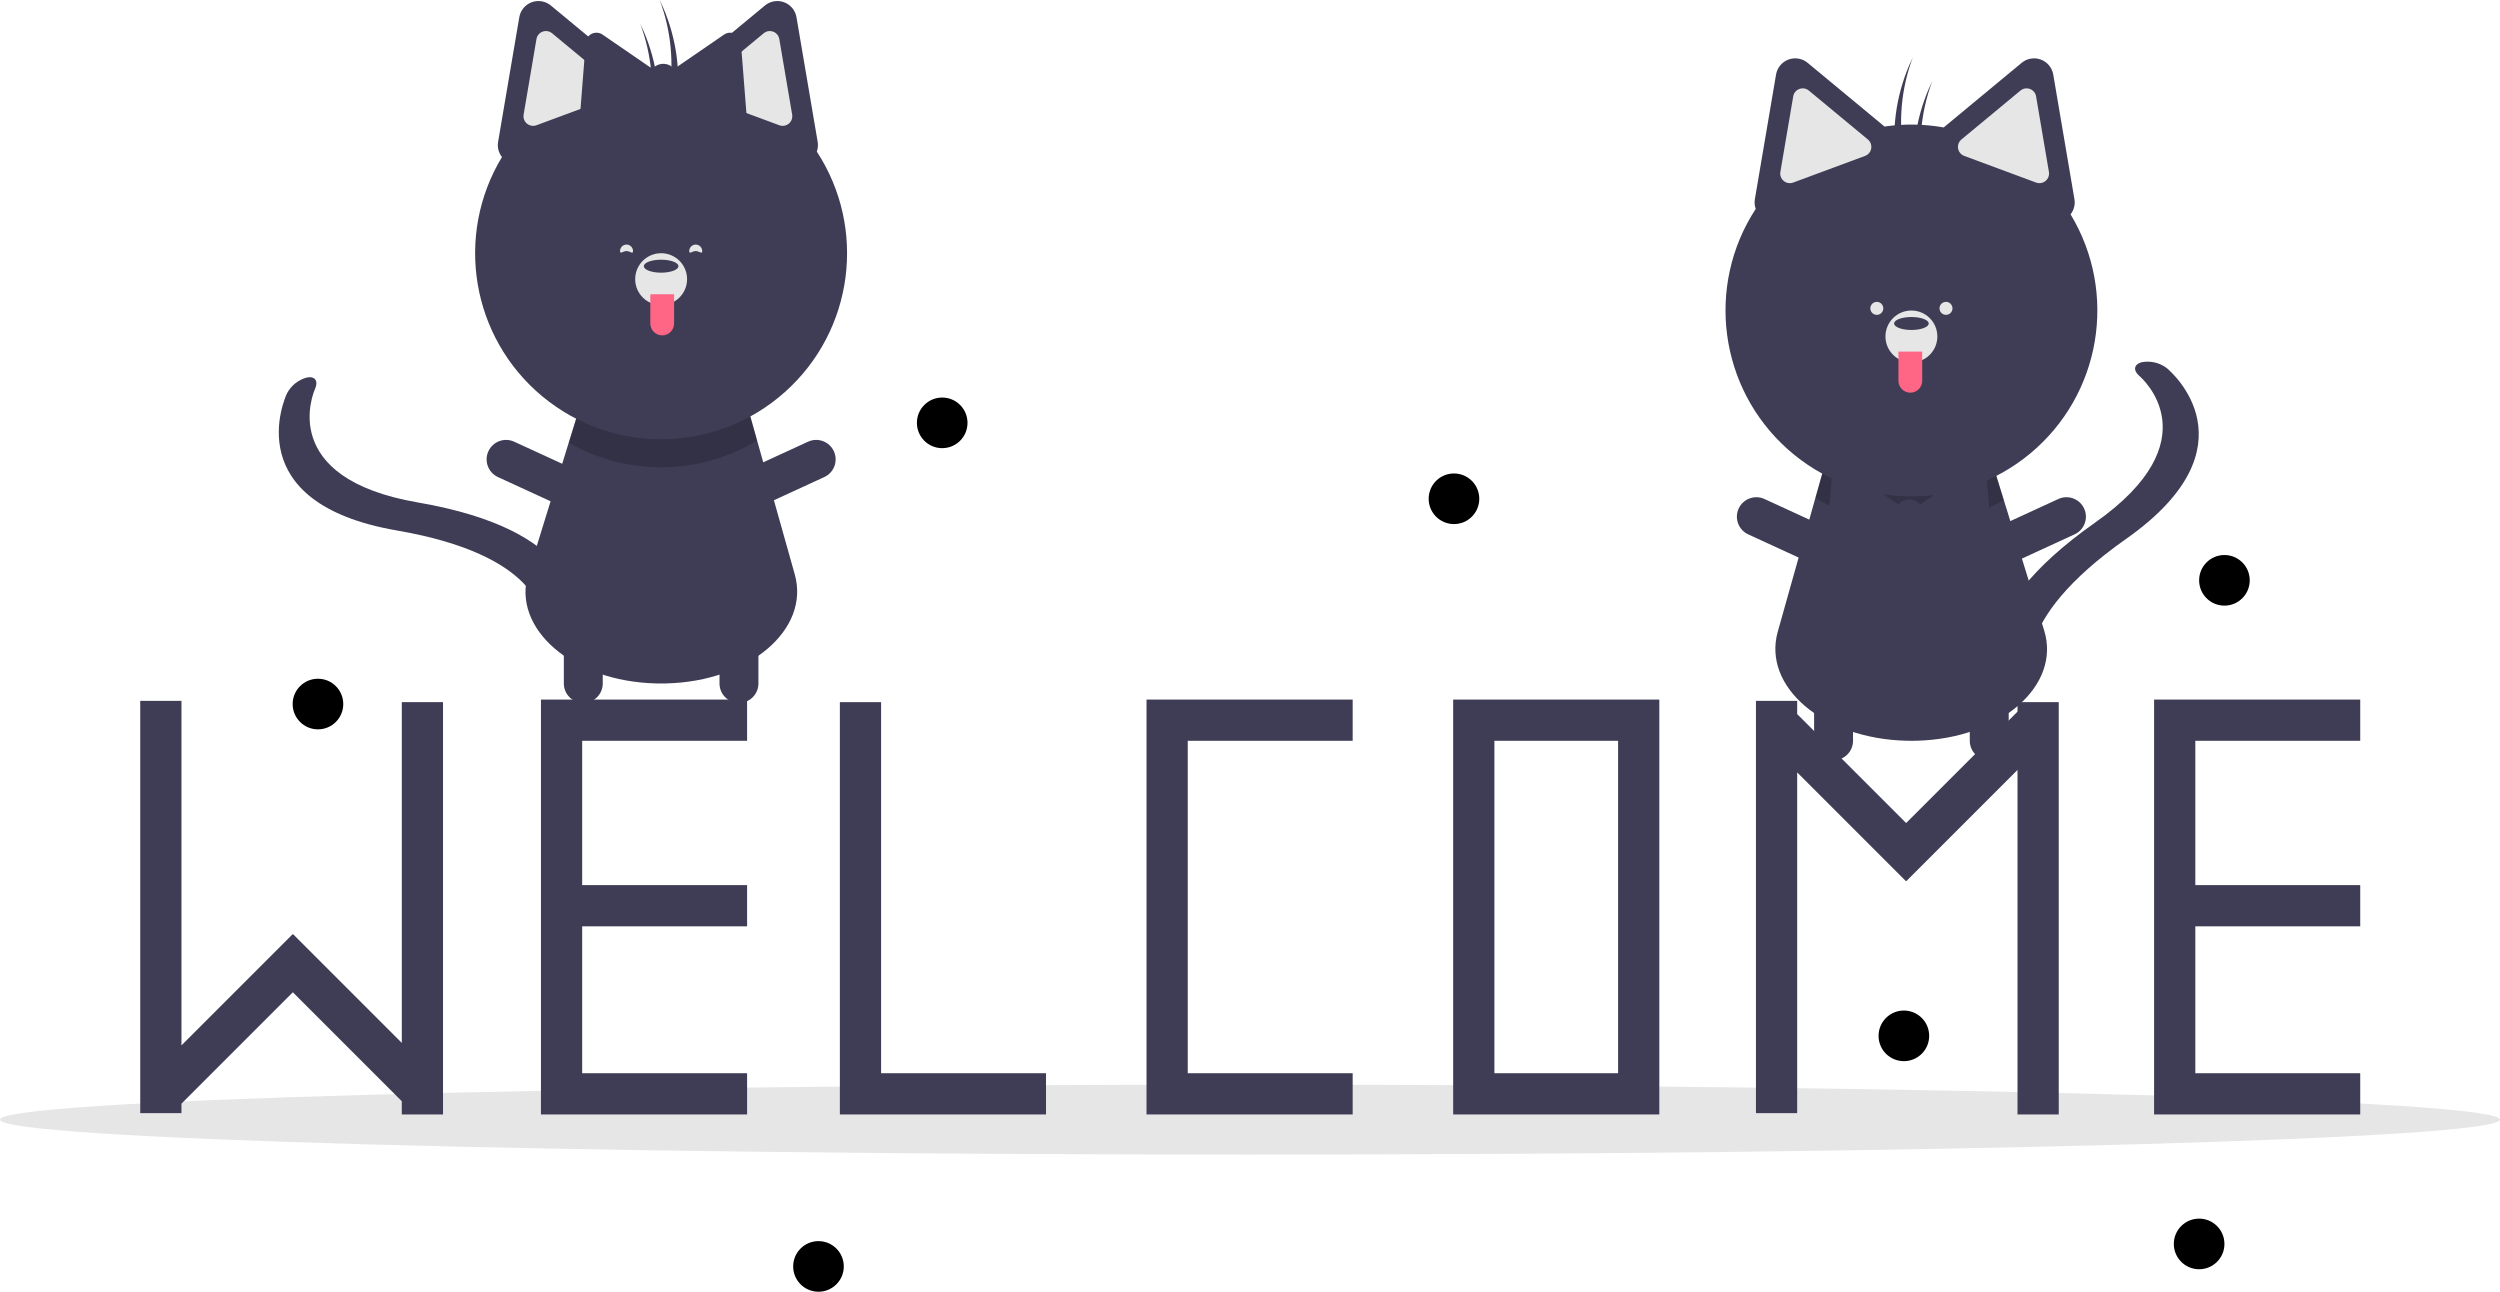
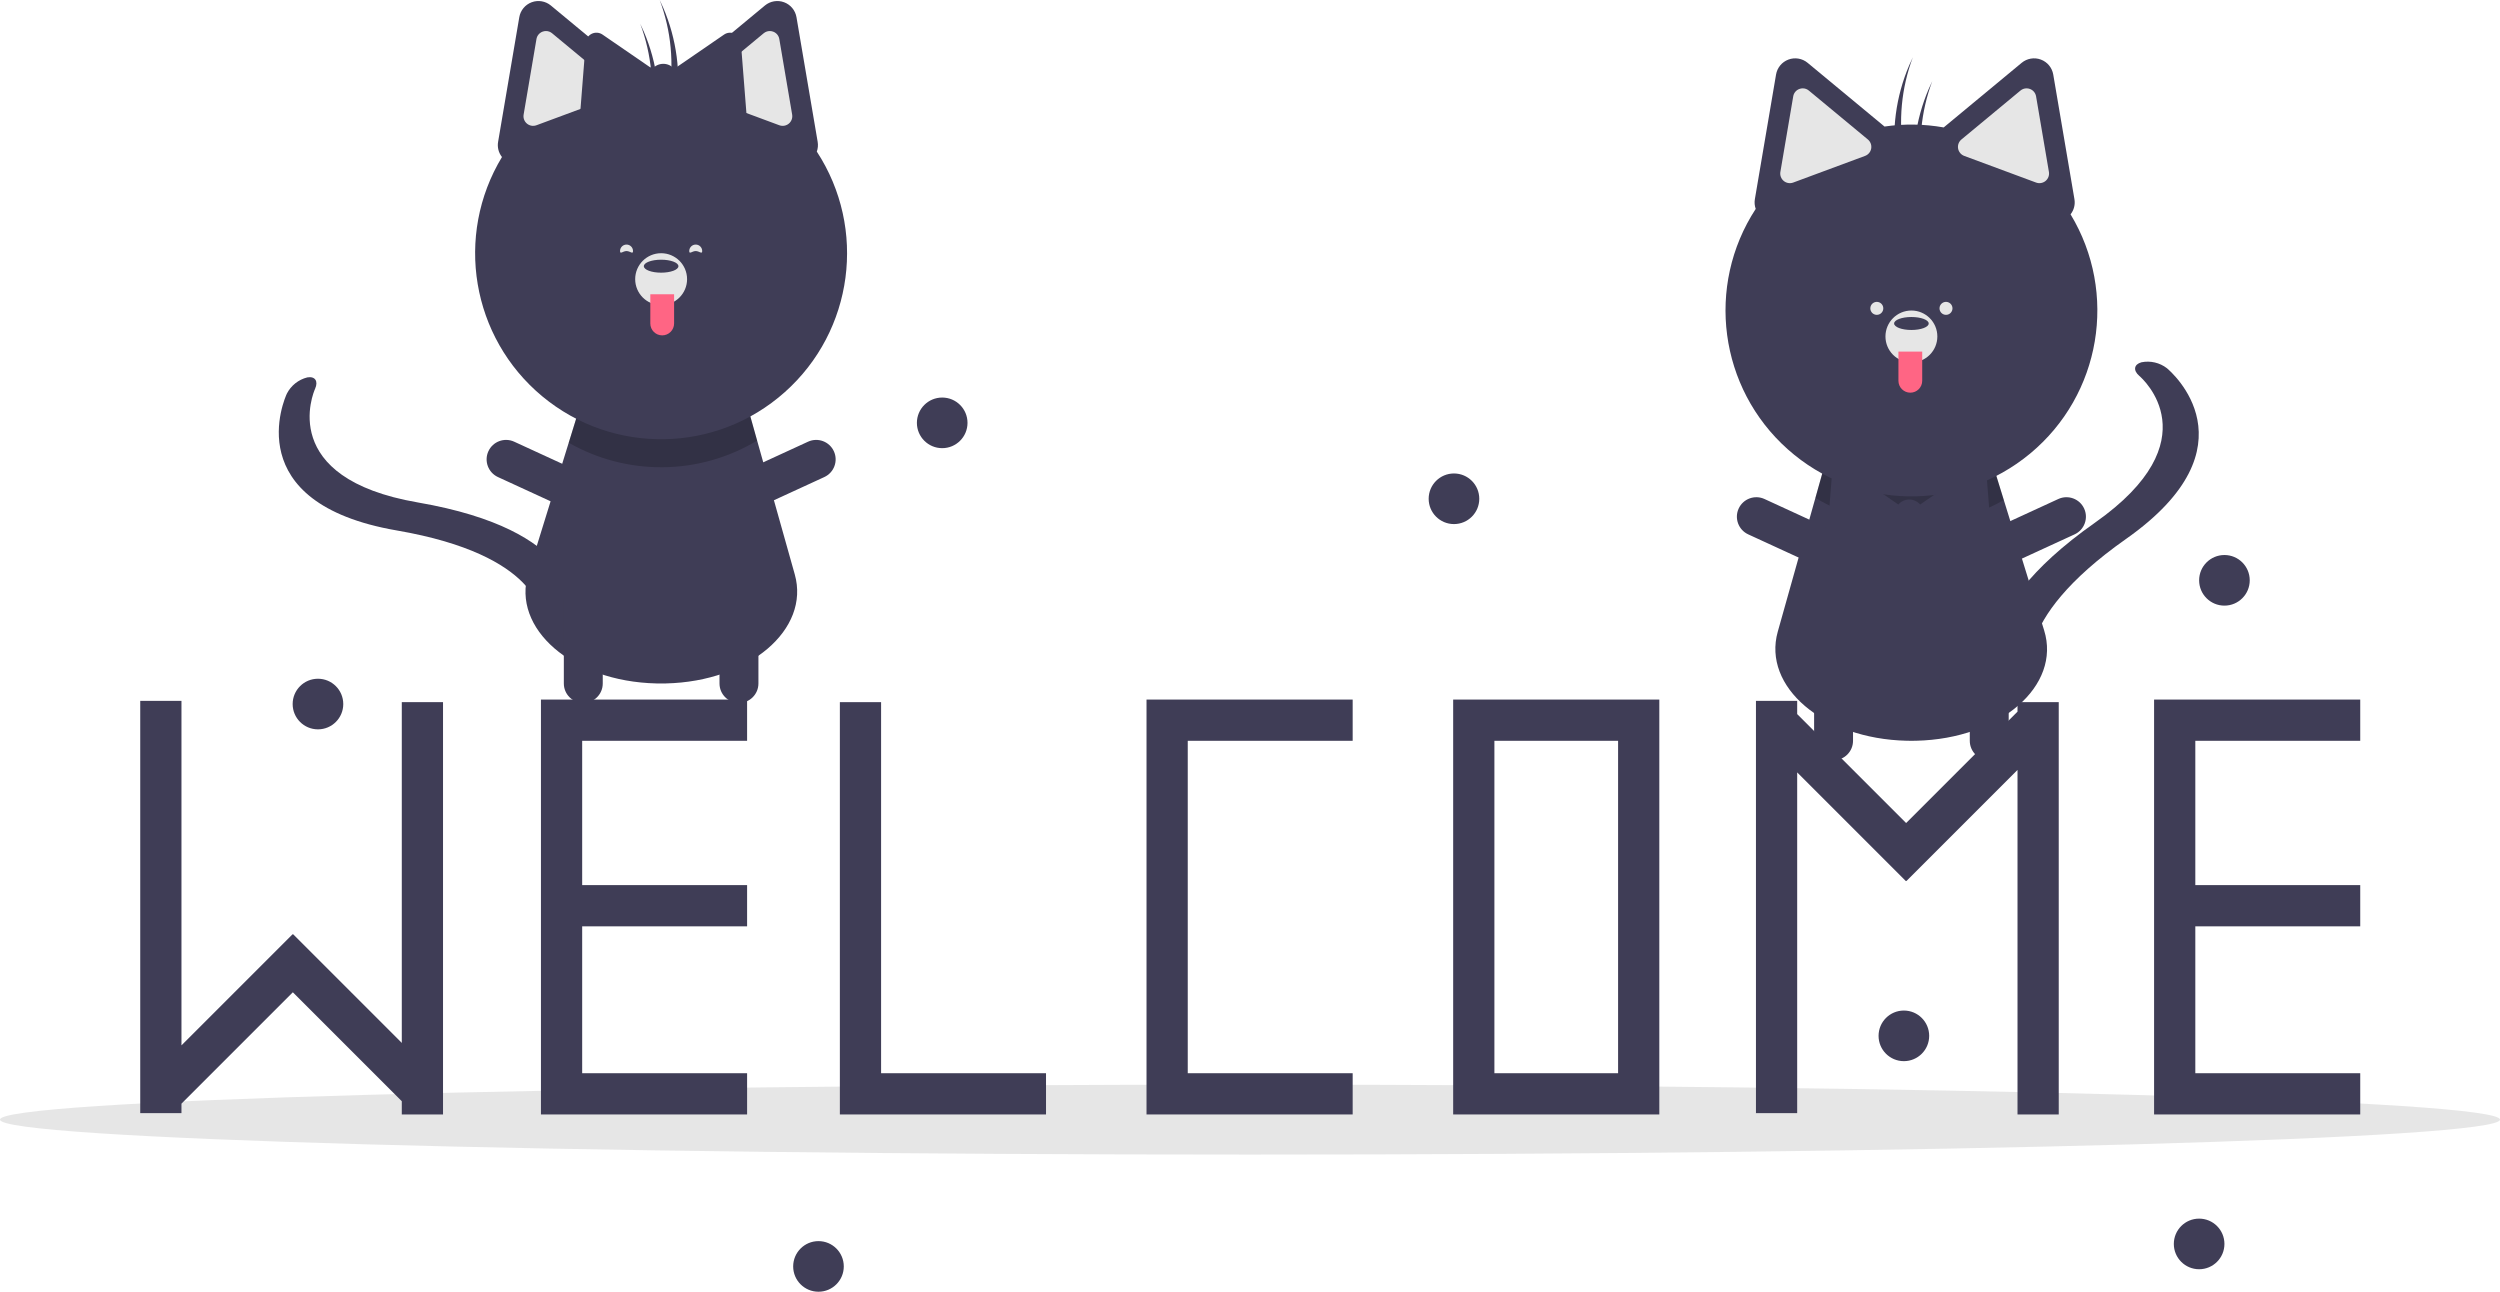
<svg xmlns="http://www.w3.org/2000/svg" data-name="Layer 1" width="889.076" height="459.38" viewBox="0 0 889.076 459.38">
  <defs>
    <filter id="invert">
      <feColorMatrix type="invert" />
    </filter>
  </defs>
  <ellipse cx="444.538" cy="398.169" rx="444.538" ry="12.435" fill="#e6e6e6" />
  <path d="M836.907,483.742c-.561.008-1.123.015-1.692.015s-1.13-.008-1.692-.015c-29.757-.677-51.326-19.269-45.836-38.777l13.387-47.589,3.383-12.041,59.976,1.023,3.645,11.78,14.348,46.366C888.502,464.119,866.934,483.065,836.907,483.742Z" transform="translate(-155.4622 -220.3102)" fill="#3f3d56" />
  <path d="M868.079,398.137a66.201,66.201,0,0,1-67.004-.761l3.383-12.041,59.976,1.023Z" transform="translate(-155.4622 -220.3102)" opacity="0.2" />
  <path d="M865.548,446.544c2.591-9.656,11.106-23.585,34.987-40.38,41.648-29.294,16.803-51.259,15.727-52.18-2.258-1.93-1.925-4.098.775-4.839a11.224,11.224,0,0,1,9.034,2.103c1.348,1.115,32.459,27.683-14.537,60.734-42.295,29.75-33.302,49.169-33.199,49.355,1.133,2.077-.684,3.739-4.063,3.716s-7.039-1.723-8.176-3.797C865.856,460.818,863.135,455.533,865.548,446.544Z" transform="translate(-155.4622 -220.3102)" fill="#3f3d56" />
  <path d="M807.534,490.677a6.92,6.92,0,0,1-6.92-6.92V453.769a6.92,6.92,0,0,1,13.841,0v29.988A6.92,6.92,0,0,1,807.534,490.677Z" transform="translate(-155.4622 -220.3102)" fill="#3f3d56" />
  <path d="M813.602,419.484a6.92,6.92,0,0,1-9.179,3.394l-27.243-12.534a6.92,6.92,0,0,1,5.785-12.574l27.243,12.534A6.92,6.92,0,0,1,813.602,419.484Z" transform="translate(-155.4622 -220.3102)" fill="#3f3d56" />
  <path d="M856.829,419.484a6.92,6.92,0,0,0,9.179,3.394l27.243-12.534a6.92,6.92,0,0,0-5.785-12.574l-27.243,12.534A6.92,6.92,0,0,0,856.829,419.484Z" transform="translate(-155.4622 -220.3102)" fill="#3f3d56" />
  <path d="M862.897,490.677a6.92,6.92,0,0,0,6.92-6.92V453.769a6.92,6.92,0,1,0-13.841,0v29.988A6.92,6.92,0,0,0,862.897,490.677Z" transform="translate(-155.4622 -220.3102)" fill="#3f3d56" />
  <path d="M891.818,296.535a6.806,6.806,0,0,0,1.373-5.408l-3.766-22.157-3.766-22.157a6.913,6.913,0,0,0-11.226-4.164L857.127,256.988l-10.426,8.64a65.694,65.694,0,0,0-21.047-.317l-10.043-8.322-17.305-14.34a6.913,6.913,0,0,0-11.226,4.164l-3.766,22.157-3.766,22.157a6.844,6.844,0,0,0,.301,3.474,66.118,66.118,0,1,0,111.969,1.935Z" transform="translate(-155.4622 -220.3102)" fill="#3f3d56" />
  <path d="M796.572,251.728a3.447,3.447,0,0,0-1.202.218,3.388,3.388,0,0,0-2.184,2.635L788.618,281.451a3.423,3.423,0,0,0,4.565,3.782l25.553-9.479a3.422,3.422,0,0,0,.993-5.844l-0-.001-20.985-17.39A3.392,3.392,0,0,0,796.572,251.728Z" transform="translate(-155.4622 -220.3102)" fill="#e6e6e6" />
  <path d="M876.167,251.728a3.392,3.392,0,0,0-2.172.792l-20.986,17.391a3.422,3.422,0,0,0,.993,5.844l25.553,9.479a3.423,3.423,0,0,0,4.565-3.782l-4.567-26.87a3.388,3.388,0,0,0-2.184-2.635A3.447,3.447,0,0,0,876.167,251.728Z" transform="translate(-155.4622 -220.3102)" fill="#e6e6e6" />
  <circle cx="679.753" cy="119.658" r="9.227" fill="#e6e6e6" />
  <ellipse cx="679.753" cy="115.044" rx="6.151" ry="2.307" fill="#3f3d56" />
  <path d="M675.14,125.04H683.598a0,0,0,0,1,0,0v10.38a4.229,4.229,0,0,1-4.229,4.229h0a4.229,4.229,0,0,1-4.229-4.229V125.04a0,0,0,0,1,0,0Z" fill="#ff6584" />
  <path d="M835.729,240.69c-.444.92-.874,1.849-1.279,2.798a65.818,65.818,0,0,0-4.651,35.344c.866-1.256,1.776-2.565,2.701-3.888A65.775,65.775,0,0,1,835.729,240.69Z" transform="translate(-155.4622 -220.3102)" fill="#3f3d56" />
  <path d="M842.649,249.148c-.444.92-.874,1.849-1.279,2.798A65.818,65.818,0,0,0,836.719,287.29c.866-1.256,1.776-2.565,2.701-3.888A65.775,65.775,0,0,1,842.649,249.148Z" transform="translate(-155.4622 -220.3102)" fill="#3f3d56" />
  <path d="M863.985,415.199l-.975-12.398-.975-12.398a3.825,3.825,0,0,0-5.98-2.853l-10.25,7.043-7.485,5.143a5.095,5.095,0,0,0-7.749,0l-7.485-5.143L812.838,387.55a3.825,3.825,0,0,0-5.98,2.853l-.975,12.398-.975,12.398a3.825,3.825,0,0,0,5.461,3.752l11.224-5.355,9.223-4.4a5.101,5.101,0,0,0,7.262,0l9.223,4.4,11.224,5.355A3.825,3.825,0,0,0,863.985,415.199Z" transform="translate(-155.4622 -220.3102)" fill="#3f3d56" />
  <circle cx="667.451" cy="109.662" r="2.307" fill="#e6e6e6" />
  <circle cx="692.056" cy="109.662" r="2.307" fill="#e6e6e6" />
  <path d="M388.888,463.362c.561.008,1.123.015,1.692.015s1.13-.008,1.692-.015c29.757-.677,51.326-19.269,45.836-38.777l-13.387-47.589L421.336,364.955l-59.976,1.023-3.645,11.78-14.348,46.366C337.293,443.739,358.861,462.685,388.888,463.362Z" transform="translate(-155.4622 -220.3102)" fill="#3f3d56" />
  <path d="M357.715,377.758a66.201,66.201,0,0,0,67.004-.761L421.336,364.955l-59.976,1.023Z" transform="translate(-155.4622 -220.3102)" opacity="0.2" />
  <path d="M352.962,420.524c-6.473-7.619-20.13-16.565-48.9-21.526-50.177-8.656-37.121-39.139-36.542-40.432,1.215-2.711-.014-4.527-2.771-4.041a11.224,11.224,0,0,0-7.266,5.766c-.741,1.585-17.492,38.91,39.127,48.673,50.957,8.79,51.139,30.19,51.125,30.403-.136,2.362,2.218,3.087,5.263,1.62s5.625-4.569,5.765-6.931C358.791,433.557,358.99,427.616,352.962,420.524Z" transform="translate(-155.4622 -220.3102)" fill="#3f3d56" />
  <path d="M418.261,470.298a6.92,6.92,0,0,0,6.92-6.92V433.389a6.92,6.92,0,0,0-13.841,0v29.988A6.92,6.92,0,0,0,418.261,470.298Z" transform="translate(-155.4622 -220.3102)" fill="#3f3d56" />
  <path d="M412.193,399.105a6.92,6.92,0,0,0,9.179,3.394l27.243-12.534a6.92,6.92,0,1,0-5.785-12.574l-27.243,12.534A6.92,6.92,0,0,0,412.193,399.105Z" transform="translate(-155.4622 -220.3102)" fill="#3f3d56" />
  <path d="M368.966,399.105a6.92,6.92,0,0,1-9.179,3.394l-27.243-12.534a6.92,6.92,0,1,1,5.785-12.574l27.243,12.534A6.92,6.92,0,0,1,368.966,399.105Z" transform="translate(-155.4622 -220.3102)" fill="#3f3d56" />
  <path d="M362.898,470.298a6.92,6.92,0,0,1-6.92-6.92V433.389a6.92,6.92,0,0,1,13.841,0v29.988A6.92,6.92,0,0,1,362.898,470.298Z" transform="translate(-155.4622 -220.3102)" fill="#3f3d56" />
  <path d="M445.947,274.221a6.844,6.844,0,0,0,.301-3.474l-3.766-22.157-3.766-22.157a6.913,6.913,0,0,0-11.226-4.164l-17.305,14.34L400.141,244.931a65.694,65.694,0,0,0-21.047.317l-10.426-8.64-17.305-14.34a6.913,6.913,0,0,0-11.226,4.164L336.37,248.59l-3.766,22.157a6.806,6.806,0,0,0,1.373,5.408,66.137,66.137,0,1,0,111.969-1.935Z" transform="translate(-155.4622 -220.3102)" fill="#3f3d56" />
  <path d="M427.051,232.14,406.066,249.53l-0.0.001a3.422,3.422,0,0,0,.993,5.844l25.553,9.479a3.423,3.423,0,0,0,4.565-3.782l-4.567-26.87a3.388,3.388,0,0,0-2.184-2.635,3.447,3.447,0,0,0-1.202-.218A3.392,3.392,0,0,0,427.051,232.14Z" transform="translate(-155.4622 -220.3102)" fill="#e6e6e6" />
  <path d="M348.427,231.566a3.388,3.388,0,0,0-2.184,2.635l-4.567,26.87a3.423,3.423,0,0,0,4.565,3.782l25.553-9.479a3.422,3.422,0,0,0,.993-5.844l-20.986-17.391a3.392,3.392,0,0,0-2.172-.792A3.447,3.447,0,0,0,348.427,231.566Z" transform="translate(-155.4622 -220.3102)" fill="#e6e6e6" />
  <circle cx="235.117" cy="99.278" r="9.227" fill="#e6e6e6" />
  <ellipse cx="235.117" cy="94.665" rx="6.151" ry="2.307" fill="#3f3d56" />
  <path d="M390.964,324.971h0A4.229,4.229,0,0,1,395.193,329.2v10.38a0,0,0,0,1,0,0h-8.458a0,0,0,0,1,0,0V329.2A4.229,4.229,0,0,1,390.964,324.971Z" transform="translate(626.4652 444.2411) rotate(-180)" fill="#ff6584" />
  <path d="M390.066,220.31c.444.92.874,1.849,1.279,2.798a65.818,65.818,0,0,1,4.651,35.344c-.866-1.256-1.776-2.565-2.701-3.888A65.775,65.775,0,0,0,390.066,220.31Z" transform="translate(-155.4622 -220.3102)" fill="#3f3d56" />
  <path d="M383.146,228.768c.444.92.874,1.849,1.279,2.798a65.818,65.818,0,0,1,4.651,35.344c-.866-1.256-1.776-2.565-2.701-3.888A65.775,65.775,0,0,0,383.146,228.768Z" transform="translate(-155.4622 -220.3102)" fill="#3f3d56" />
  <path d="M361.81,260.258l.975-12.398.975-12.398a3.825,3.825,0,0,1,5.98-2.853l10.25,7.043,7.485,5.143a5.095,5.095,0,0,1,7.749,0l7.485-5.143,10.25-7.043a3.825,3.825,0,0,1,5.98,2.853l.975,12.398.975,12.398a3.825,3.825,0,0,1-5.461,3.752L404.202,258.655l-9.223-4.4a5.101,5.101,0,0,1-7.262,0l-9.223,4.4L367.27,264.01A3.825,3.825,0,0,1,361.81,260.258Z" transform="translate(-155.4622 -220.3102)" fill="#3f3d56" />
  <path d="M400.575,309.592c0,1.274,1.033,0,2.307,0s2.307,1.274,2.307,0a2.307,2.307,0,0,0-4.614,0Z" transform="translate(-155.4622 -220.3102)" fill="#e6e6e6" />
  <path d="M380.583,309.592c0,1.274-1.033,0-2.307,0s-2.307,1.274-2.307,0a2.307,2.307,0,0,1,4.614,0Z" transform="translate(-155.4622 -220.3102)" fill="#e6e6e6" />
  <polygon points="481.05 263.451 481.05 248.788 407.736 248.788 407.736 249.705 407.736 263.451 407.736 381.67 407.736 396.333 422.399 396.333 481.05 396.333 481.05 381.67 422.399 381.67 422.399 263.451 481.05 263.451" fill="#3f3d56" />
  <path d="M672.253,469.099V616.643h73.314V469.099Zm58.651,132.882h-43.988V483.761h43.988Z" transform="translate(-155.4622 -220.3102)" fill="#3f3d56" />
  <polygon points="313.344 381.67 313.344 249.705 298.681 249.705 298.681 381.67 298.681 396.333 313.344 396.333 371.995 396.333 371.995 381.67 313.344 381.67" fill="#3f3d56" />
  <polygon points="265.69 263.451 265.69 248.788 192.376 248.788 192.376 249.705 192.376 263.451 192.376 314.771 192.376 329.434 192.376 381.67 192.376 396.333 207.039 396.333 265.69 396.333 265.69 381.67 207.039 381.67 207.039 329.434 265.69 329.434 265.69 314.771 207.039 314.771 207.039 263.451 265.69 263.451" fill="#3f3d56" />
  <polygon points="839.372 263.451 839.372 248.788 766.058 248.788 766.058 249.705 766.058 263.451 766.058 314.771 766.058 329.434 766.058 381.67 766.058 396.333 780.721 396.333 839.372 396.333 839.372 381.67 780.721 381.67 780.721 329.434 839.372 329.434 839.372 314.771 780.721 314.771 780.721 263.451 839.372 263.451" fill="#3f3d56" />
  <polygon points="142.889 249.705 142.889 370.89 104.228 332.23 104.14 332.319 104.058 332.237 64.535 371.76 64.535 249.247 49.872 249.247 49.872 395.875 64.535 395.875 64.535 392.496 104.147 352.884 142.889 391.627 142.889 396.333 157.552 396.333 157.552 249.705 142.889 249.705" fill="#3f3d56" />
  <polygon points="717.488 249.705 717.488 253.083 677.876 292.695 639.133 253.953 639.133 249.247 624.47 249.247 624.47 395.875 639.133 395.875 639.133 274.689 677.794 313.35 677.883 313.261 677.964 313.342 717.488 273.819 717.488 396.333 732.15 396.333 732.15 249.705 717.488 249.705" fill="#3f3d56" />
-   <circle cx="335.076" cy="150.38" r="9" fill="#000000" />
-   <circle cx="113.076" cy="250.38" r="9" fill="#000000" />
-   <circle cx="291.076" cy="450.38" r="9" fill="#000000" />
-   <circle cx="517.076" cy="177.38" r="9" fill="#000000" />
-   <circle cx="782.076" cy="442.38" r="9" fill="#000000" />
-   <circle cx="791.076" cy="206.38" r="9" fill="#000000" />
-   <circle cx="677.076" cy="368.38" r="9" fill="#000000" />
+   <circle cx="335.076" cy="150.38" r="9" fill="#3f3d56" />
+   <circle cx="113.076" cy="250.38" r="9" fill="#3f3d56" />
+   <circle cx="291.076" cy="450.38" r="9" fill="#3f3d56" />
+   <circle cx="517.076" cy="177.38" r="9" fill="#3f3d56" />
+   <circle cx="782.076" cy="442.38" r="9" fill="#3f3d56" />
+   <circle cx="791.076" cy="206.38" r="9" fill="#3f3d56" />
+   <circle cx="677.076" cy="368.38" r="9" fill="#3f3d56" />
</svg>
